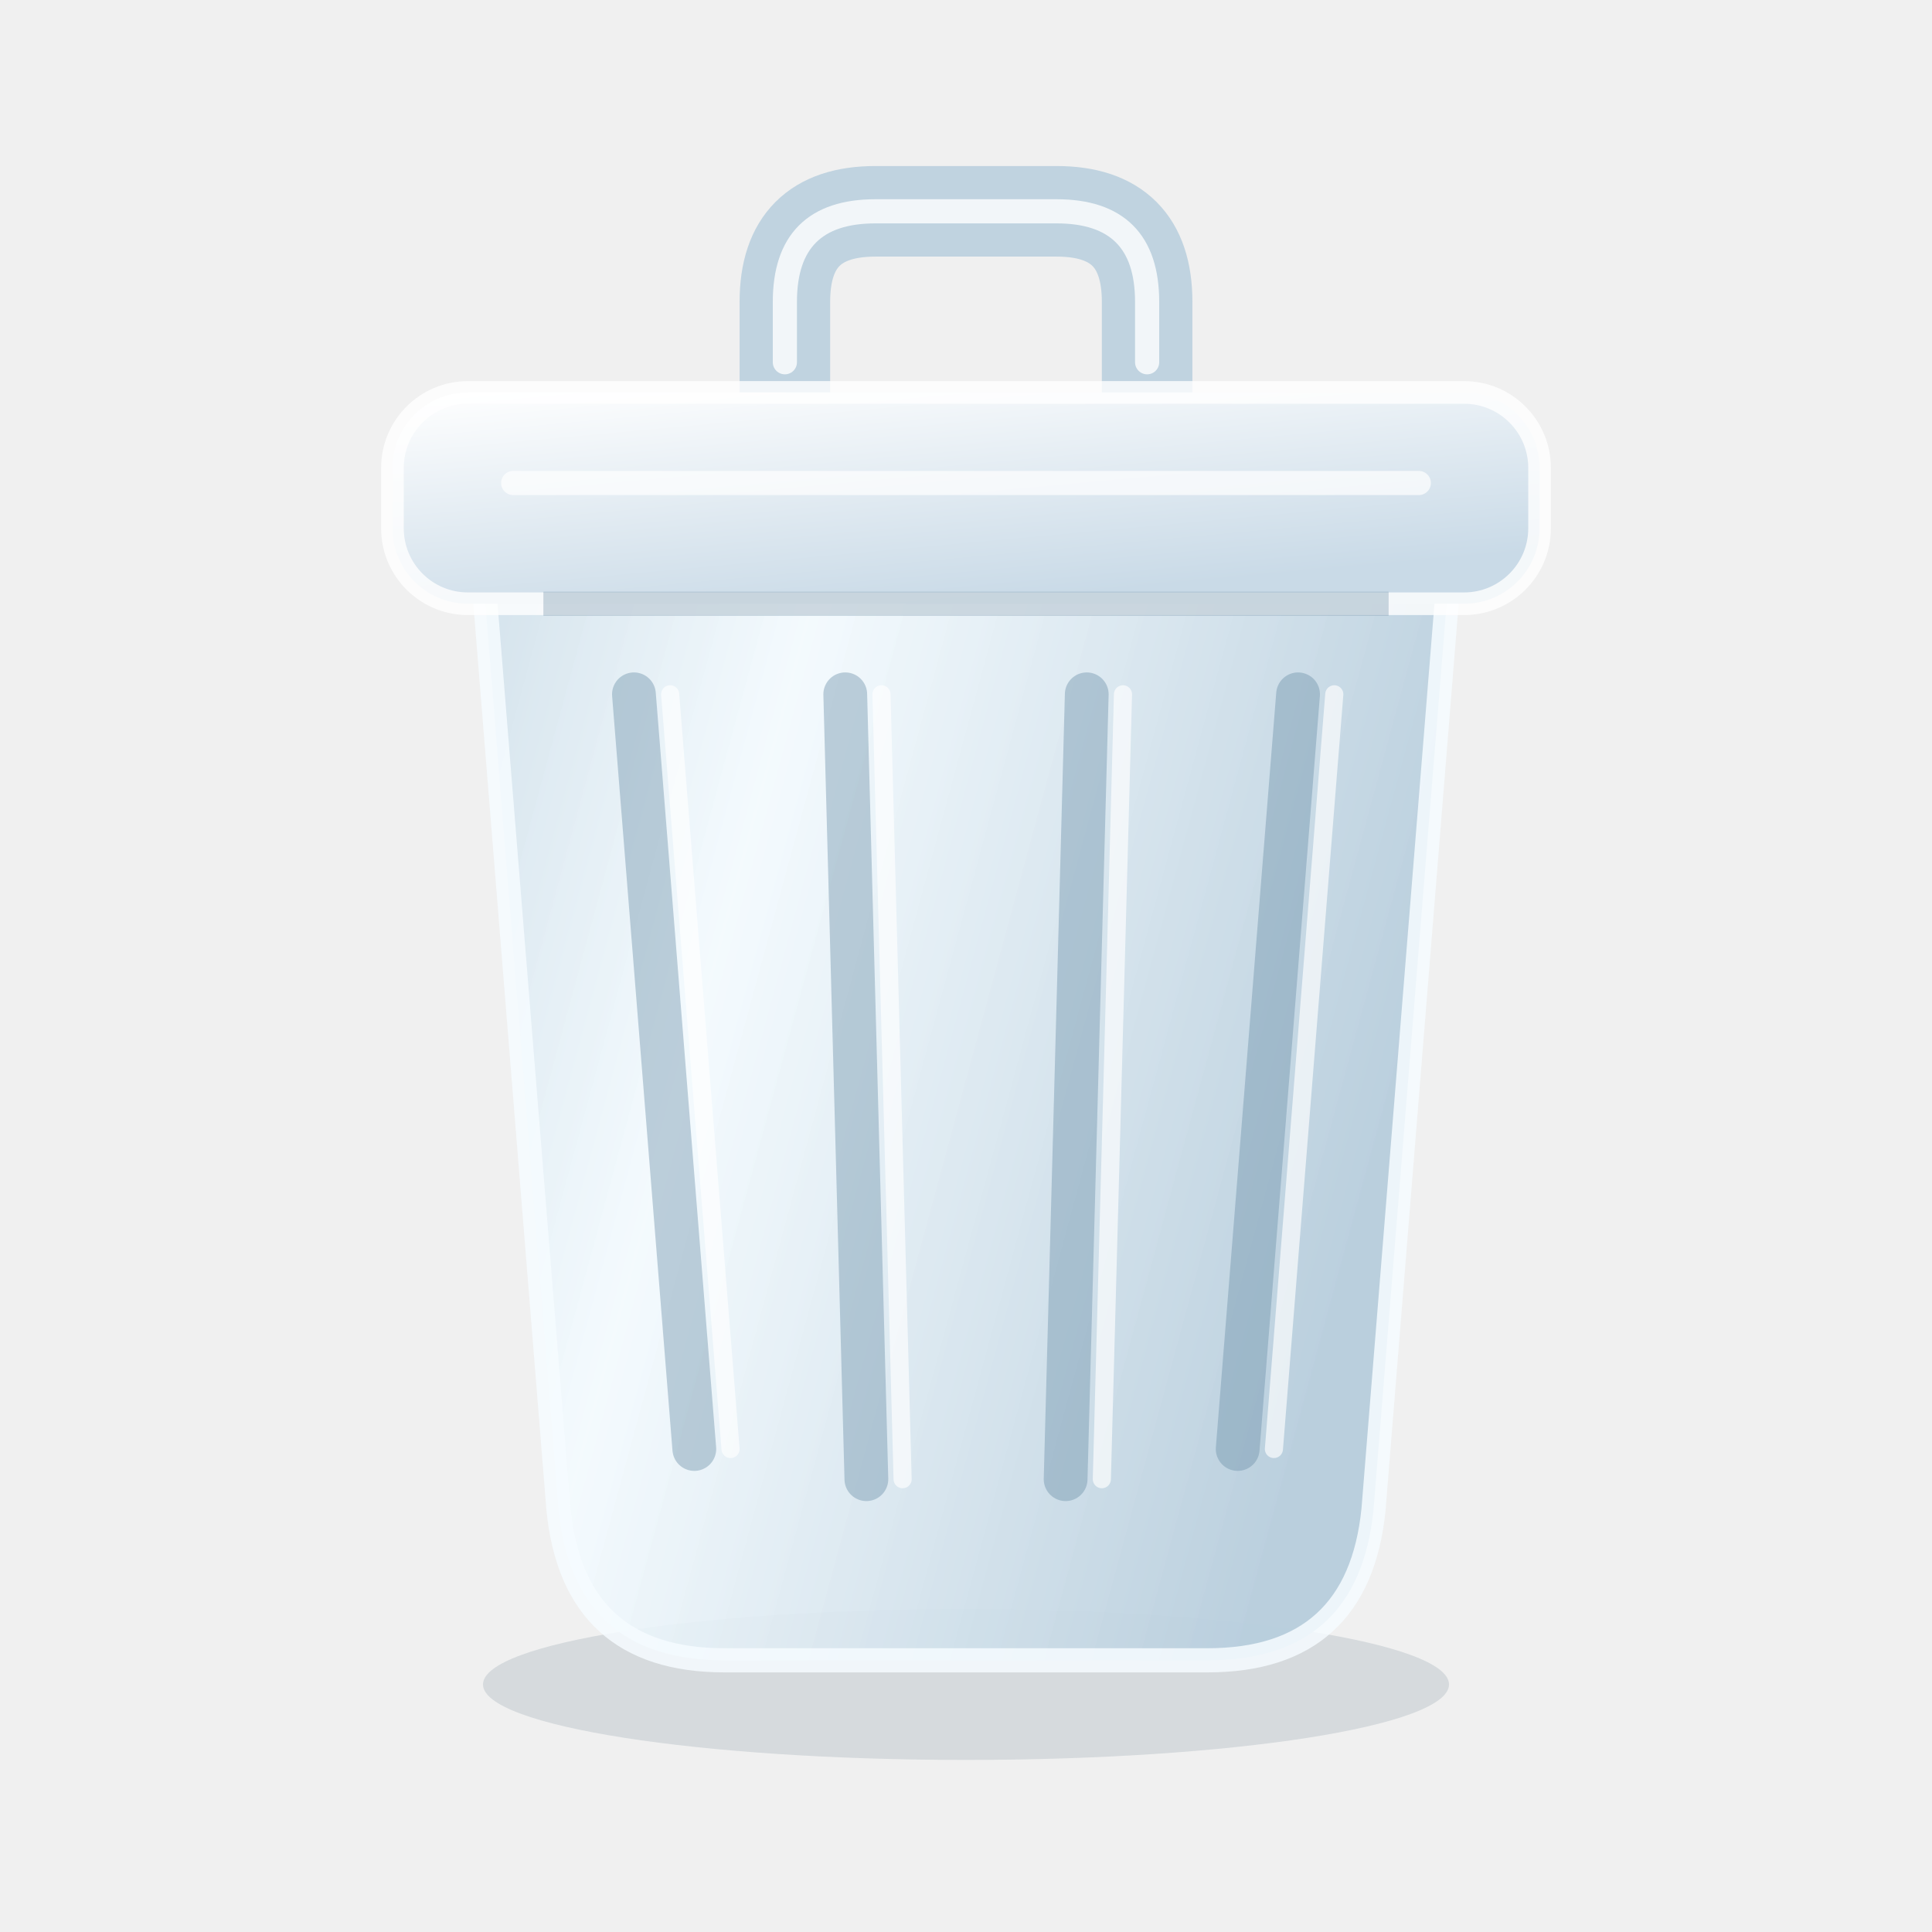
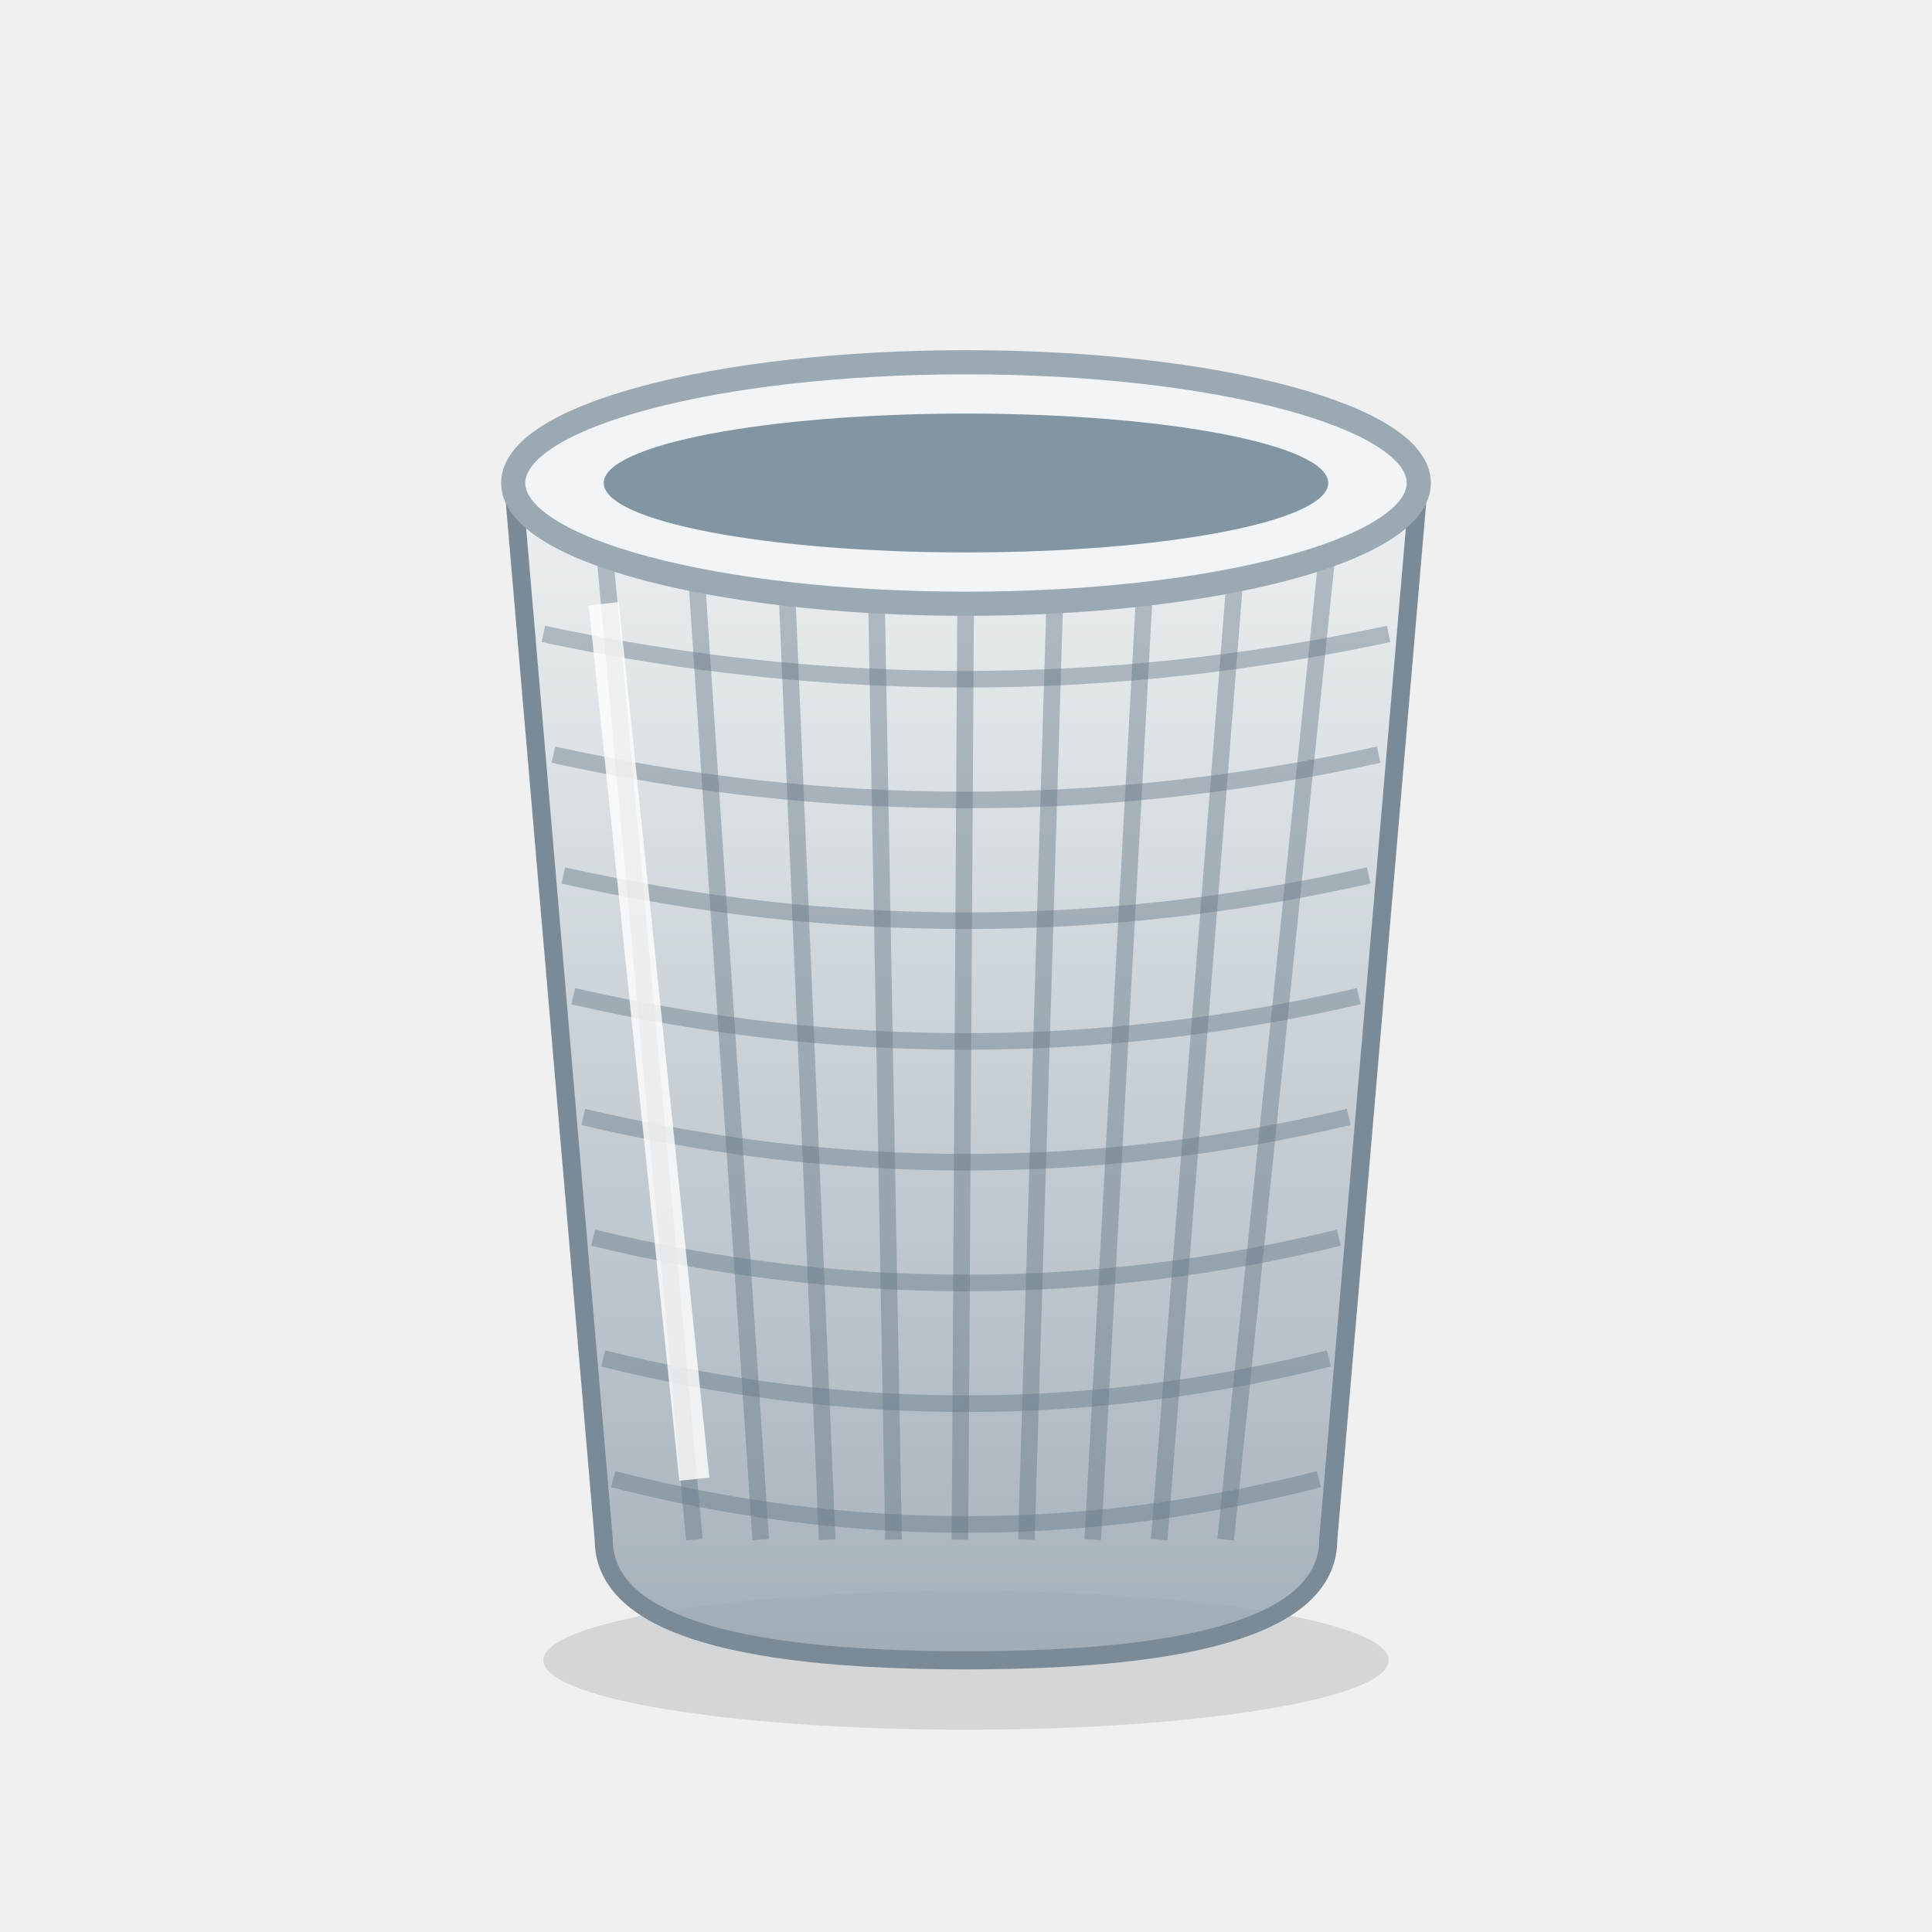
<svg xmlns="http://www.w3.org/2000/svg" viewBox="0 0 64 64">
  <defs>
-     <linearGradient id="glass" x1="0" y1="0" x2="1" y2=".3">
-       <stop stop-color="#d1e1eb" stop-opacity=".93" />
-       <stop offset=".32" stop-color="#f4fbff" stop-opacity=".9" />
-       <stop offset="1" stop-color="#b8cedd" stop-opacity=".96" />
-     </linearGradient>
-     <linearGradient id="lid" x1="0" y1="0" x2=".5" y2="1">
-       <stop stop-color="#fff" />
-       <stop offset="1" stop-color="#c9dae7" />
+     <linearGradient id="metal" x2="0" y2="1">
+       <stop stop-color="#ecf0f2" />
+       <stop offset="1" stop-color="#98a6b1" />
    </linearGradient>
  </defs>
-   <ellipse cx="32" cy="55.8" rx="16" ry="2.5" fill="#23465d" opacity=".13" />
-   <path d="M16 19H48L45.5 50Q45 55 40 55H24Q19 55 18.5 50Z" fill="url(#glass)" stroke="#f5fbff" stroke-opacity=".85" stroke-width=".8" />
-   <path d="M21 23L23 48M28 23L28.7 49M36 23L35.3 49M43 23L41 48" fill="none" stroke="#698da6" stroke-opacity=".41" stroke-width="1.45" stroke-linecap="round" />
-   <path d="M22.2 23L24.2 48M29.2 23L29.9 49M37.2 23L36.5 49M44.2 23L42.2 48" fill="none" stroke="#fff" stroke-opacity=".66" stroke-width=".6" stroke-linecap="round" />
-   <path d="M26 13V10Q26 7 29 7H35Q38 7 38 10V13" fill="none" stroke="#c0d3e0" stroke-width="3" stroke-linecap="round" />
-   <path d="M26 12V10Q26 7 29 7H35Q38 7 38 10V12" fill="none" stroke="#fff" stroke-opacity=".8" stroke-width=".8" stroke-linecap="round" />
-   <rect x="13" y="13" width="38" height="7" rx="2.5" fill="url(#lid)" stroke="#fff" stroke-opacity=".8" stroke-width=".75" />
-   <path d="M17 16H47" stroke="#fff" stroke-opacity=".7" stroke-width=".8" stroke-linecap="round" />
-   <path d="M18 20H46" stroke="#7797ad" stroke-opacity=".36" stroke-width=".8" />
+   <ellipse cx="32" cy="55" rx="14" ry="2.3" fill="#172534" opacity=".13" />
+   <path d="M17 16L20 51Q20 55 32 55Q44 55 44 51L47 16Z" fill="url(#metal)" fill-opacity=".86" stroke="#7a8b97" stroke-width=".6" />
+   <g fill="none" stroke="#647785" stroke-opacity=".43" stroke-width=".55">
+     <path d="M20 18L23 51" />
+     <path d="M23 18L25.2 51" />
+     <path d="M26 18L27.4 51" />
+     <path d="M29 18L29.6 51" />
+     <path d="M32 18L31.8 51" />
+     <path d="M35 18L34 51" />
+     <path d="M38 18L36.2 51" />
+     <path d="M41 18L38.4 51" />
+     <path d="M44 18L40.6 51" />
+     <path d="M18 21Q32 24 46 21" />
+     <path d="M18.33 25Q32 28 45.67 25" />
+     <path d="M18.66 29Q32 32 45.34 29" />
+     <path d="M18.99 33Q32 36 45.01 33" />
+     <path d="M19.32 37Q32 40 44.68 37" />
+     <path d="M19.65 41Q32 44 44.35 41" />
+     <path d="M19.98 45Q32 48 44.02 45" />
+     <path d="M20.31 49Q32 52 43.69 49" />
+   </g>
+   <ellipse cx="32" cy="16" rx="15" ry="4" fill="#f2f5f7" stroke="#9ba9b3" stroke-width=".8" />
+   <ellipse cx="32" cy="16" rx="12" ry="2.3" fill="#8195a3" />
+   <path d="M20 20L23 49" stroke="#fff" stroke-opacity=".8" stroke-width="1" />
</svg>
